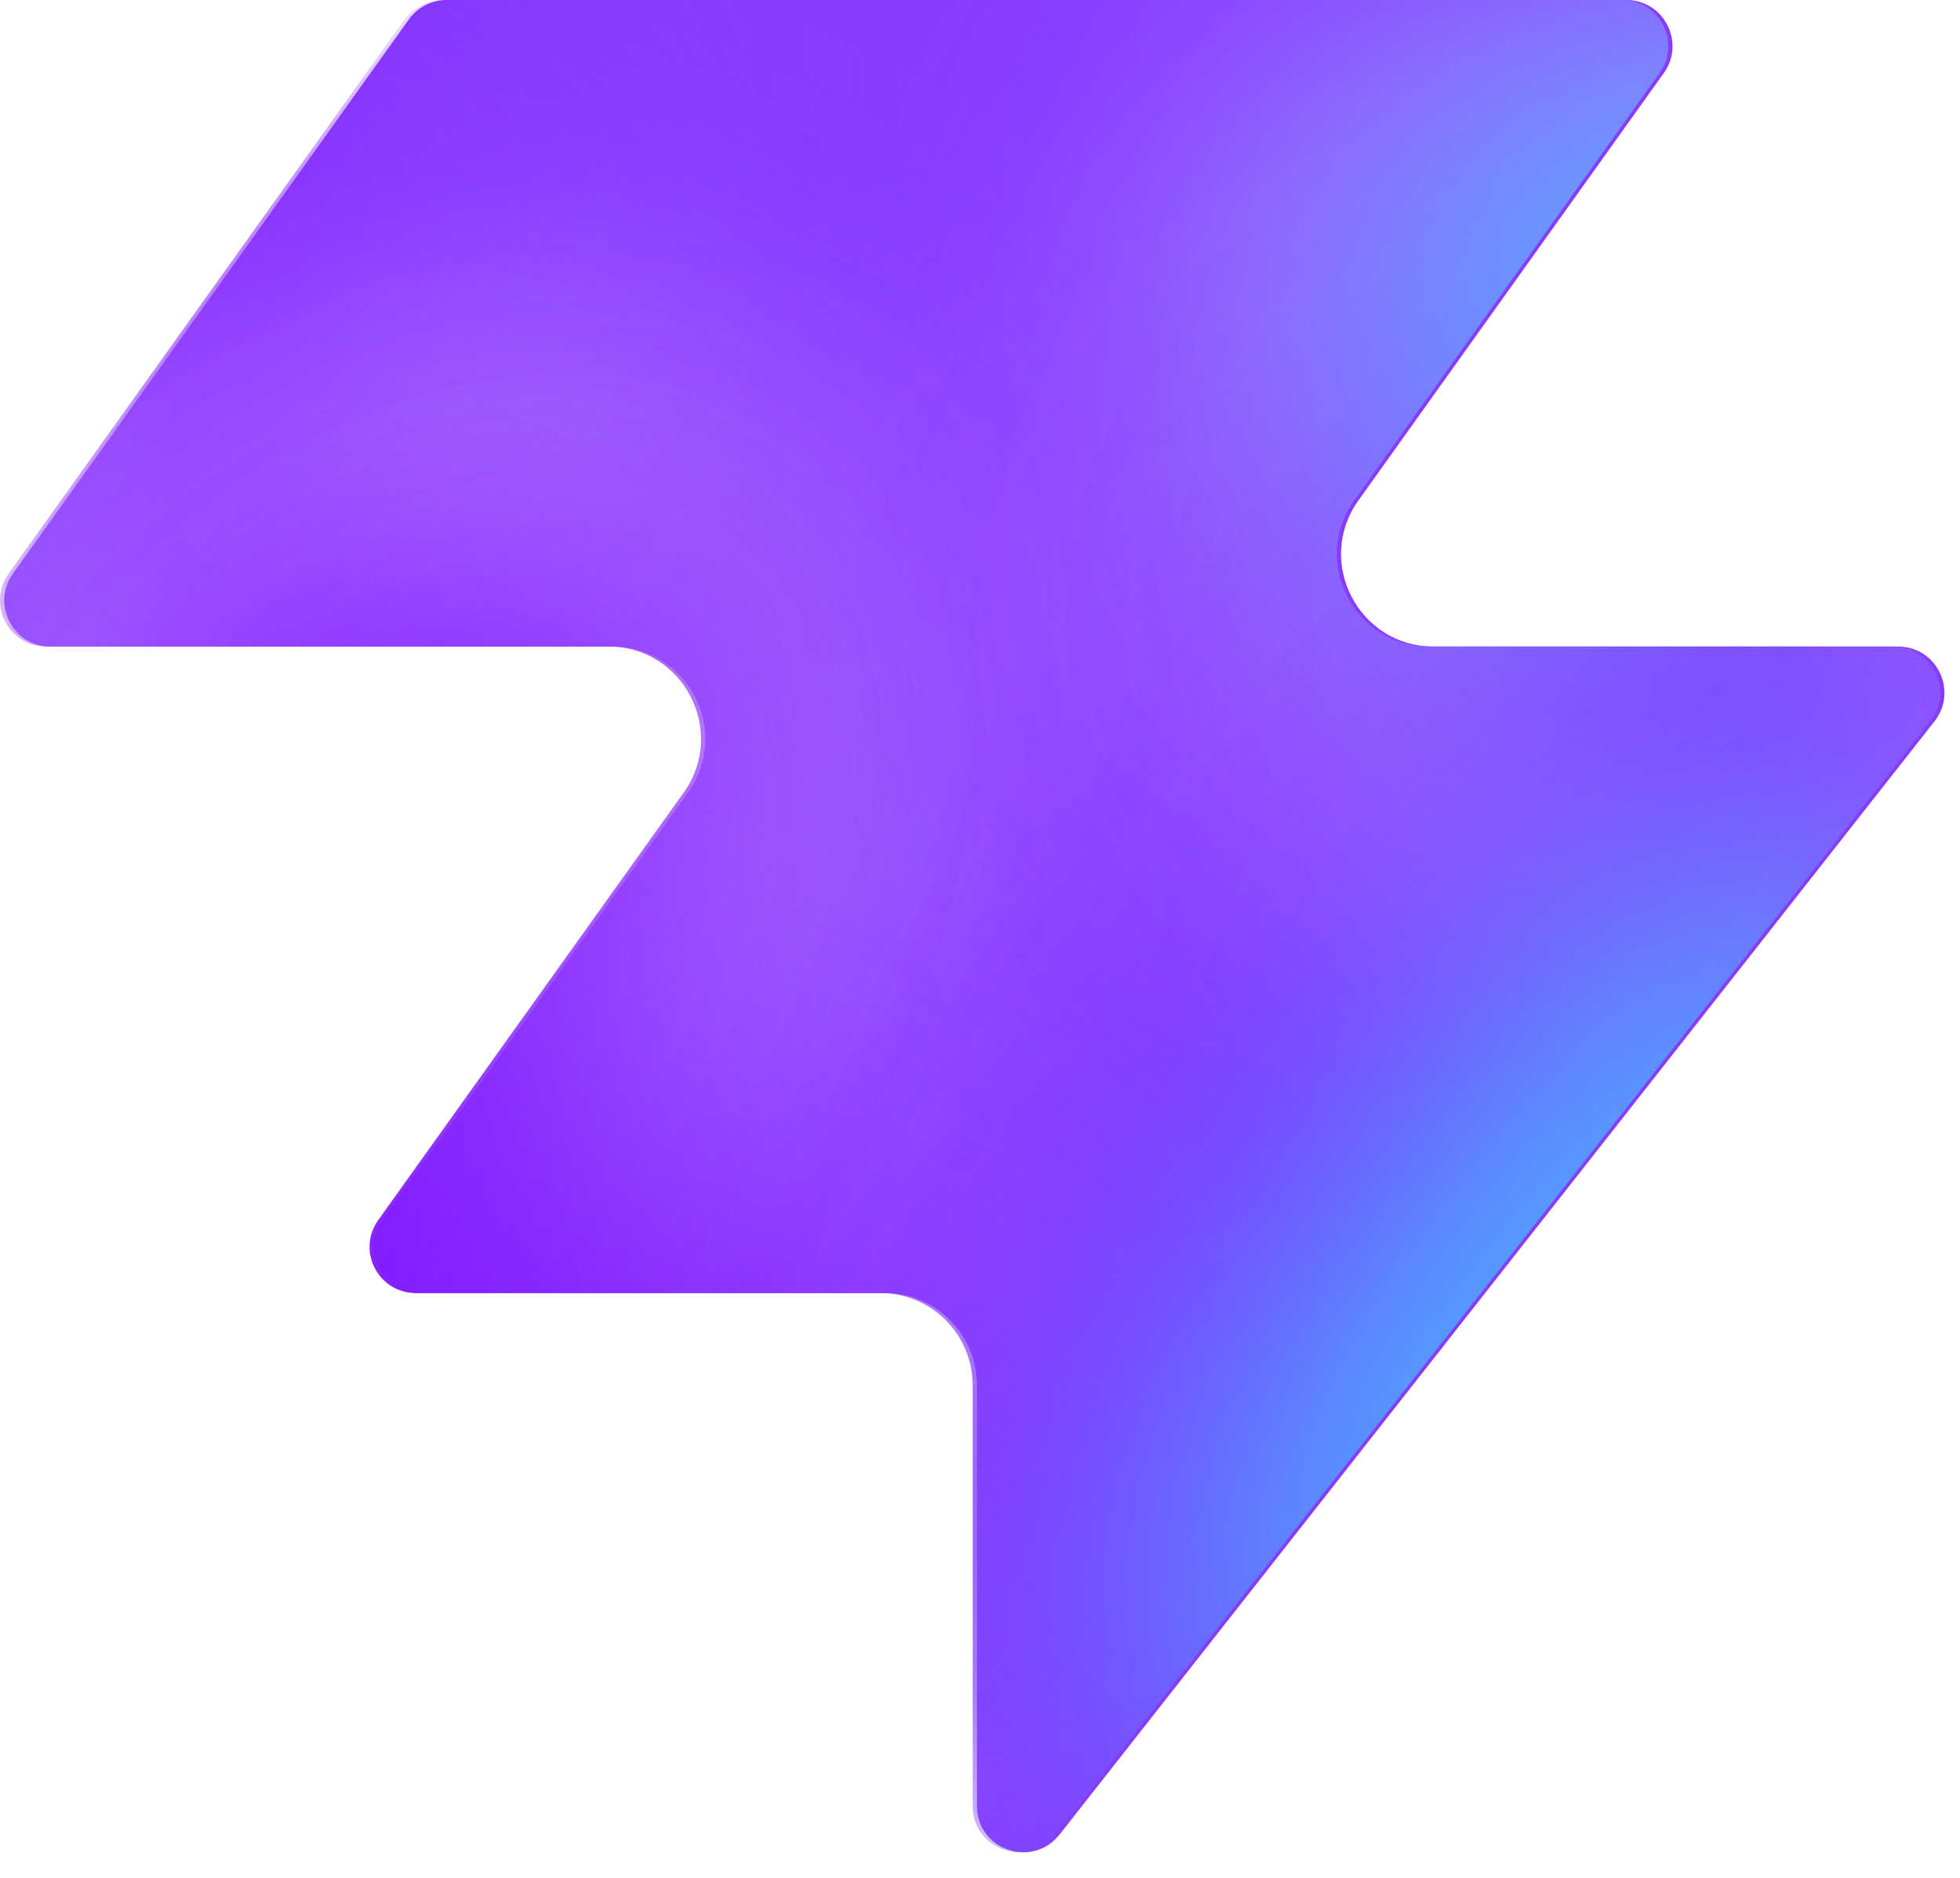
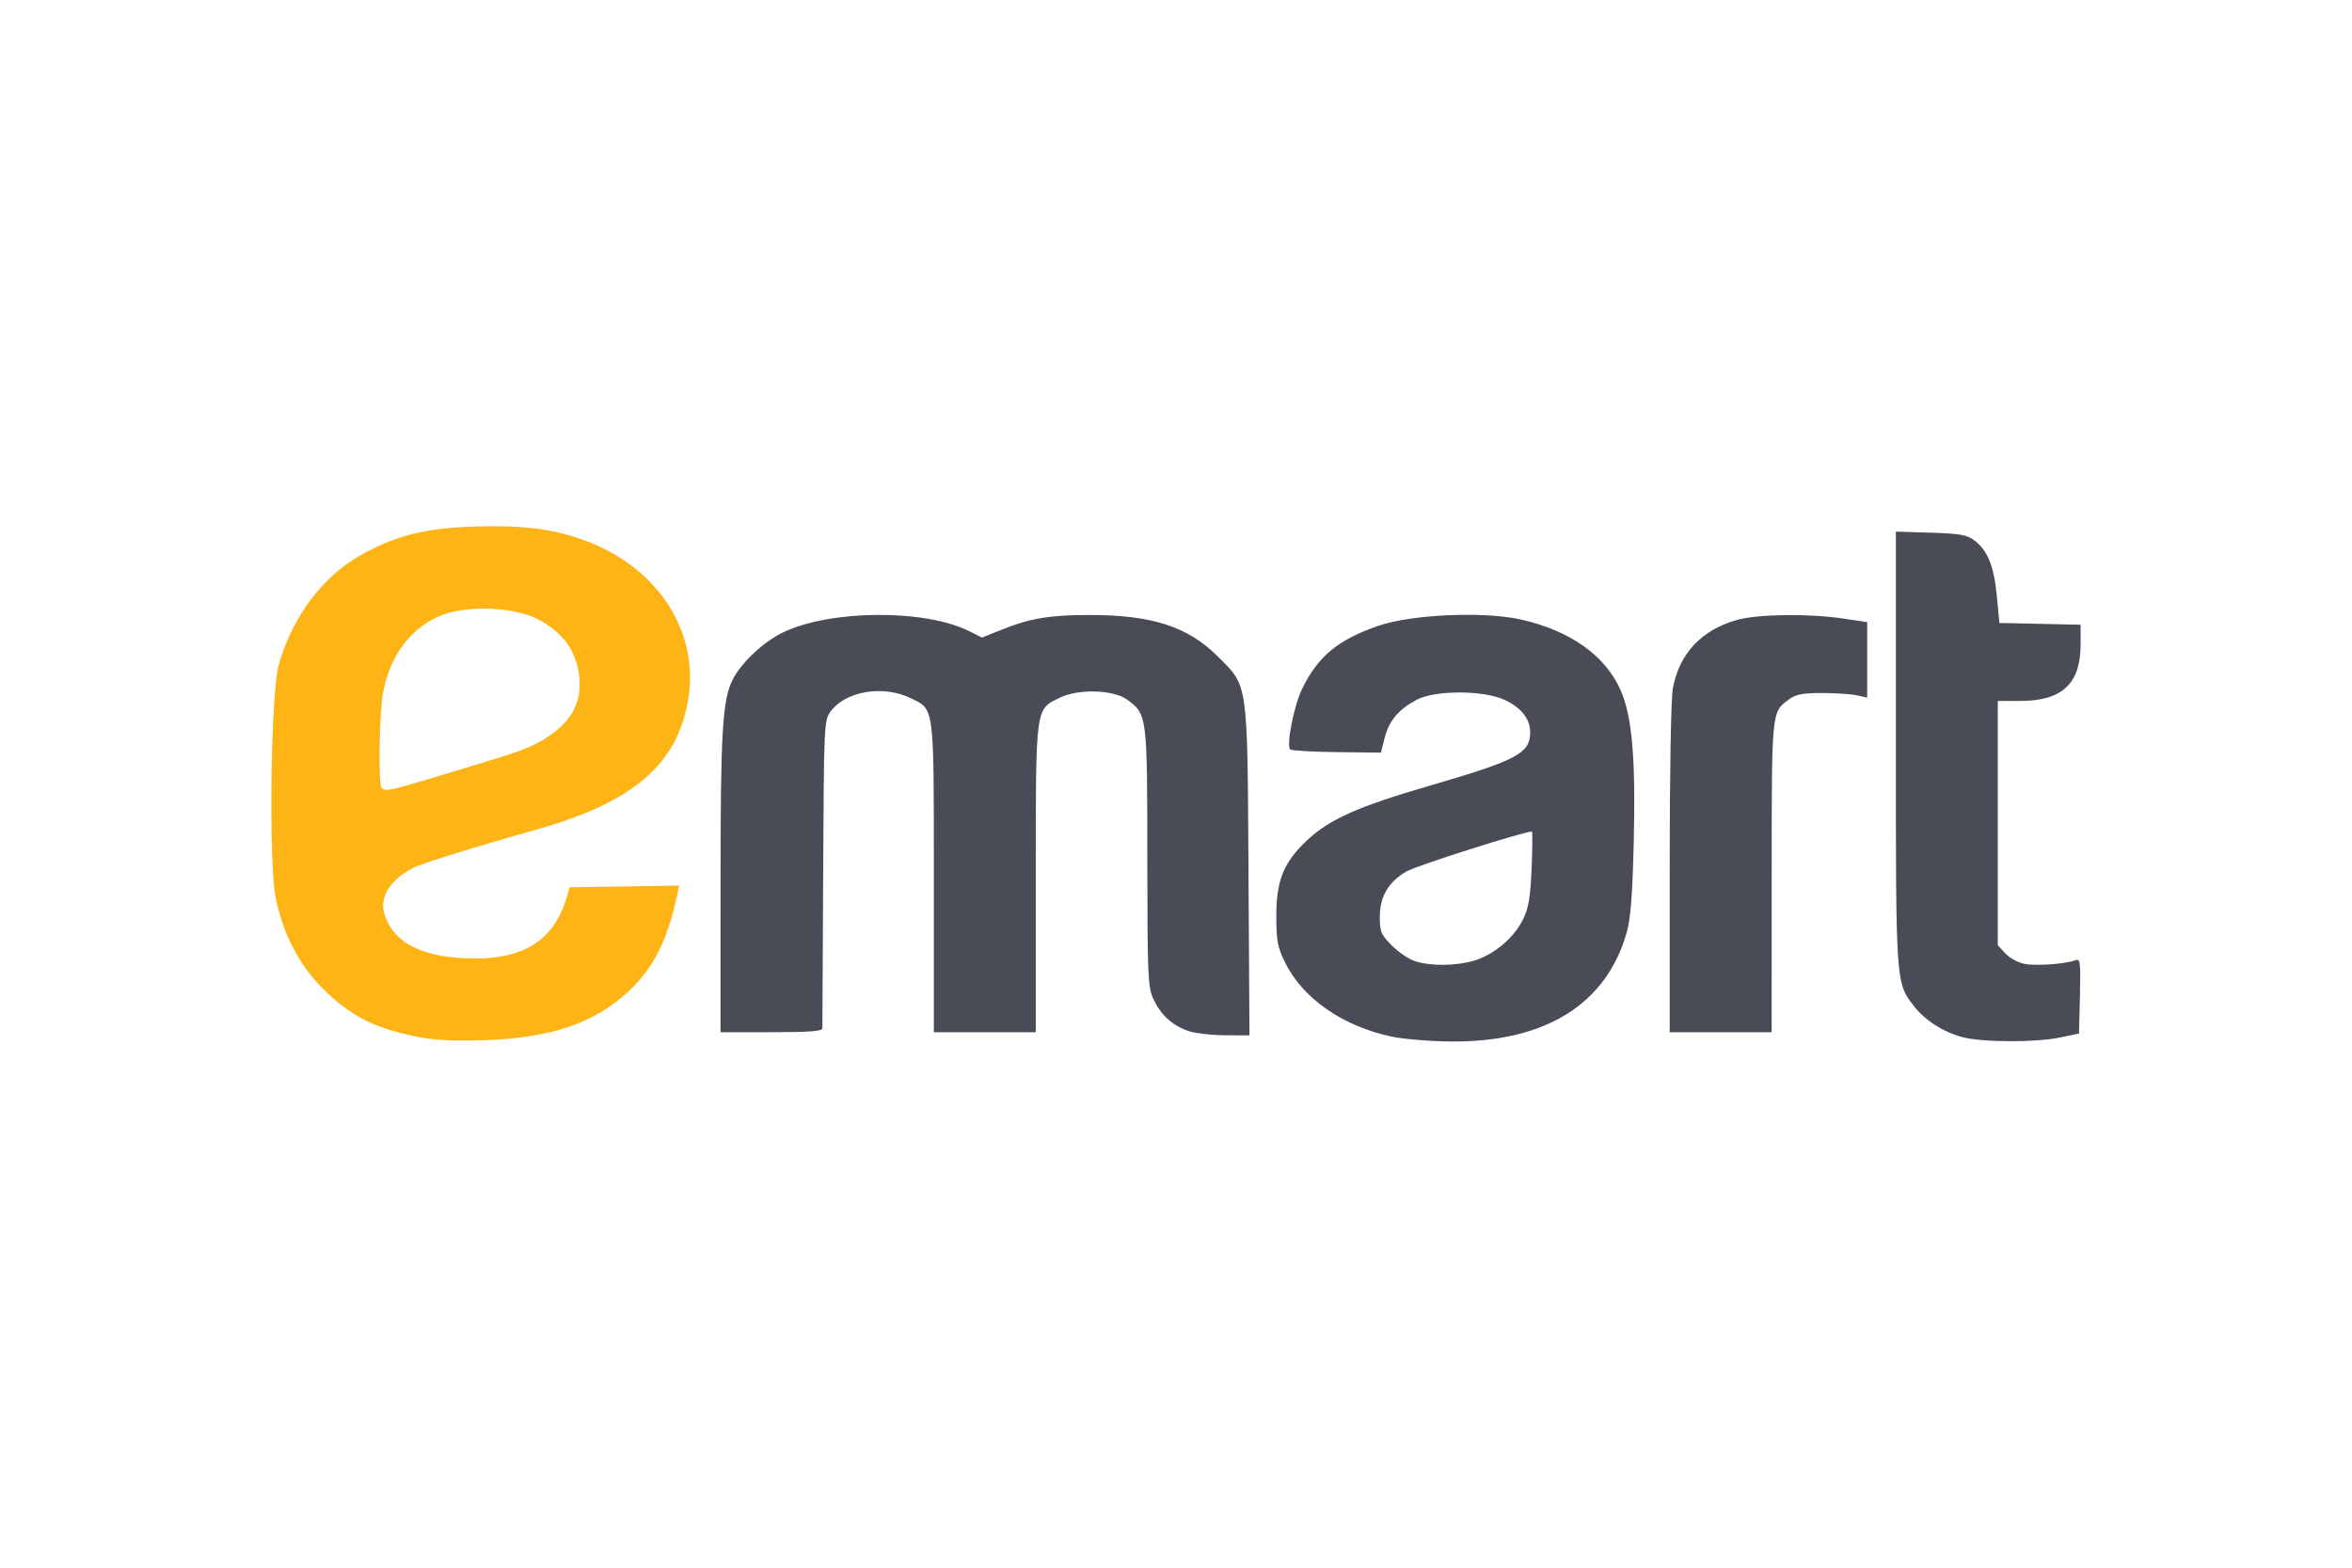
- <svg xmlns="http://www.w3.org/2000/svg" width="48" height="46" fill="none" viewBox="0 0 48 46">
-   <path fill="#863bff" d="M25.946 44.938c-.664.845-2.021.375-2.021-.698V33.937a2.26 2.26 0 0 0-2.262-2.262H10.287c-.92 0-1.456-1.04-.92-1.788l7.48-10.471c1.07-1.497 0-3.578-1.842-3.578H1.237c-.92 0-1.456-1.04-.92-1.788L10.013.474c.214-.297.556-.474.92-.474h28.894c.92 0 1.456 1.04.92 1.788l-7.48 10.471c-1.07 1.498 0 3.579 1.842 3.579h11.377c.943 0 1.473 1.088.89 1.83L25.947 44.94z" style="fill:#863bff;fill:color(display-p3 .525 .23 1);fill-opacity:1" />
-   <mask id="a" width="48" height="46" x="0" y="0" maskUnits="userSpaceOnUse" style="mask-type:alpha">
-     <path fill="#000" d="M25.842 44.938c-.664.844-2.021.375-2.021-.698V33.937a2.26 2.26 0 0 0-2.262-2.262H10.183c-.92 0-1.456-1.04-.92-1.788l7.48-10.471c1.07-1.498 0-3.579-1.842-3.579H1.133c-.92 0-1.456-1.04-.92-1.787L9.91.473c.214-.297.556-.474.92-.474h28.894c.92 0 1.456 1.04.92 1.788l-7.48 10.471c-1.07 1.498 0 3.578 1.842 3.578h11.377c.943 0 1.473 1.088.89 1.832L25.843 44.94z" style="fill:#000;fill-opacity:1" />
-   </mask>
-   <g mask="url(#a)">
-     <g filter="url(#b)">
-       <ellipse cx="5.508" cy="14.704" fill="#ede6ff" rx="5.508" ry="14.704" style="fill:#ede6ff;fill:color(display-p3 .927 .903 1);fill-opacity:1" transform="matrix(.00324 1 1 -.00324 -4.47 31.516)" />
-     </g>
-     <g filter="url(#c)">
-       <ellipse cx="10.399" cy="29.851" fill="#ede6ff" rx="10.399" ry="29.851" style="fill:#ede6ff;fill:color(display-p3 .927 .903 1);fill-opacity:1" transform="matrix(.00324 1 1 -.00324 -39.328 7.883)" />
-     </g>
-     <g filter="url(#d)">
-       <ellipse cx="5.508" cy="30.487" fill="#7e14ff" rx="5.508" ry="30.487" style="fill:#7e14ff;fill:color(display-p3 .492 .077 1);fill-opacity:1" transform="rotate(89.814 -25.913 -14.639)scale(1 -1)" />
-     </g>
-     <g filter="url(#e)">
-       <ellipse cx="5.508" cy="30.599" fill="#7e14ff" rx="5.508" ry="30.599" style="fill:#7e14ff;fill:color(display-p3 .492 .077 1);fill-opacity:1" transform="rotate(89.814 -32.644 -3.334)scale(1 -1)" />
-     </g>
-     <g filter="url(#f)">
-       <ellipse cx="5.508" cy="30.599" fill="#7e14ff" rx="5.508" ry="30.599" style="fill:#7e14ff;fill:color(display-p3 .492 .077 1);fill-opacity:1" transform="matrix(.00324 1 1 -.00324 -34.34 30.47)" />
-     </g>
-     <g filter="url(#g)">
-       <ellipse cx="14.072" cy="22.078" fill="#ede6ff" rx="14.072" ry="22.078" style="fill:#ede6ff;fill:color(display-p3 .927 .903 1);fill-opacity:1" transform="rotate(93.35 24.506 48.493)scale(-1 1)" />
-     </g>
-     <g filter="url(#h)">
-       <ellipse cx="3.47" cy="21.501" fill="#7e14ff" rx="3.47" ry="21.501" style="fill:#7e14ff;fill:color(display-p3 .492 .077 1);fill-opacity:1" transform="rotate(89.009 28.708 47.59)scale(-1 1)" />
-     </g>
-     <g filter="url(#i)">
-       <ellipse cx="3.47" cy="21.501" fill="#7e14ff" rx="3.47" ry="21.501" style="fill:#7e14ff;fill:color(display-p3 .492 .077 1);fill-opacity:1" transform="rotate(89.009 28.708 47.59)scale(-1 1)" />
-     </g>
-     <g filter="url(#j)">
-       <ellipse cx=".387" cy="8.972" fill="#7e14ff" rx="4.407" ry="29.108" style="fill:#7e14ff;fill:color(display-p3 .492 .077 1);fill-opacity:1" transform="rotate(39.51 .387 8.972)" />
-     </g>
-     <g filter="url(#k)">
-       <ellipse cx="47.523" cy="-6.092" fill="#7e14ff" rx="4.407" ry="29.108" style="fill:#7e14ff;fill:color(display-p3 .492 .077 1);fill-opacity:1" transform="rotate(37.892 47.523 -6.092)" />
-     </g>
-     <g filter="url(#l)">
-       <ellipse cx="41.412" cy="6.333" fill="#47bfff" rx="5.971" ry="9.665" style="fill:#47bfff;fill:color(display-p3 .28 .748 1);fill-opacity:1" transform="rotate(37.892 41.412 6.333)" />
-     </g>
-     <g filter="url(#m)">
-       <ellipse cx="-1.879" cy="38.332" fill="#7e14ff" rx="4.407" ry="29.108" style="fill:#7e14ff;fill:color(display-p3 .492 .077 1);fill-opacity:1" transform="rotate(37.892 -1.88 38.332)" />
-     </g>
-     <g filter="url(#n)">
-       <ellipse cx="-1.879" cy="38.332" fill="#7e14ff" rx="4.407" ry="29.108" style="fill:#7e14ff;fill:color(display-p3 .492 .077 1);fill-opacity:1" transform="rotate(37.892 -1.88 38.332)" />
-     </g>
-     <g filter="url(#o)">
-       <ellipse cx="35.651" cy="29.907" fill="#7e14ff" rx="4.407" ry="29.108" style="fill:#7e14ff;fill:color(display-p3 .492 .077 1);fill-opacity:1" transform="rotate(37.892 35.651 29.907)" />
-     </g>
-     <g filter="url(#p)">
-       <ellipse cx="38.418" cy="32.4" fill="#47bfff" rx="5.971" ry="15.297" style="fill:#47bfff;fill:color(display-p3 .28 .748 1);fill-opacity:1" transform="rotate(37.892 38.418 32.4)" />
-     </g>
-   </g>
-   <defs>
-     <filter id="b" width="60.045" height="41.654" x="-19.77" y="16.149" color-interpolation-filters="sRGB" filterUnits="userSpaceOnUse">
-       <feFlood flood-opacity="0" result="BackgroundImageFix" />
-       <feBlend in="SourceGraphic" in2="BackgroundImageFix" result="shape" />
-       <feGaussianBlur result="effect1_foregroundBlur_2002_17158" stdDeviation="7.659" />
-     </filter>
-     <filter id="c" width="90.34" height="51.437" x="-54.613" y="-7.533" color-interpolation-filters="sRGB" filterUnits="userSpaceOnUse">
-       <feFlood flood-opacity="0" result="BackgroundImageFix" />
-       <feBlend in="SourceGraphic" in2="BackgroundImageFix" result="shape" />
-       <feGaussianBlur result="effect1_foregroundBlur_2002_17158" stdDeviation="7.659" />
-     </filter>
-     <filter id="d" width="79.355" height="29.4" x="-49.64" y="2.03" color-interpolation-filters="sRGB" filterUnits="userSpaceOnUse">
-       <feFlood flood-opacity="0" result="BackgroundImageFix" />
-       <feBlend in="SourceGraphic" in2="BackgroundImageFix" result="shape" />
-       <feGaussianBlur result="effect1_foregroundBlur_2002_17158" stdDeviation="4.596" />
-     </filter>
-     <filter id="e" width="79.579" height="29.4" x="-45.045" y="20.029" color-interpolation-filters="sRGB" filterUnits="userSpaceOnUse">
-       <feFlood flood-opacity="0" result="BackgroundImageFix" />
-       <feBlend in="SourceGraphic" in2="BackgroundImageFix" result="shape" />
-       <feGaussianBlur result="effect1_foregroundBlur_2002_17158" stdDeviation="4.596" />
-     </filter>
-     <filter id="f" width="79.579" height="29.4" x="-43.513" y="21.178" color-interpolation-filters="sRGB" filterUnits="userSpaceOnUse">
-       <feFlood flood-opacity="0" result="BackgroundImageFix" />
-       <feBlend in="SourceGraphic" in2="BackgroundImageFix" result="shape" />
-       <feGaussianBlur result="effect1_foregroundBlur_2002_17158" stdDeviation="4.596" />
-     </filter>
-     <filter id="g" width="74.749" height="58.852" x="15.756" y="-17.901" color-interpolation-filters="sRGB" filterUnits="userSpaceOnUse">
-       <feFlood flood-opacity="0" result="BackgroundImageFix" />
-       <feBlend in="SourceGraphic" in2="BackgroundImageFix" result="shape" />
-       <feGaussianBlur result="effect1_foregroundBlur_2002_17158" stdDeviation="7.659" />
-     </filter>
-     <filter id="h" width="61.377" height="25.362" x="23.548" y="2.284" color-interpolation-filters="sRGB" filterUnits="userSpaceOnUse">
-       <feFlood flood-opacity="0" result="BackgroundImageFix" />
-       <feBlend in="SourceGraphic" in2="BackgroundImageFix" result="shape" />
-       <feGaussianBlur result="effect1_foregroundBlur_2002_17158" stdDeviation="4.596" />
-     </filter>
-     <filter id="i" width="61.377" height="25.362" x="23.548" y="2.284" color-interpolation-filters="sRGB" filterUnits="userSpaceOnUse">
-       <feFlood flood-opacity="0" result="BackgroundImageFix" />
-       <feBlend in="SourceGraphic" in2="BackgroundImageFix" result="shape" />
-       <feGaussianBlur result="effect1_foregroundBlur_2002_17158" stdDeviation="4.596" />
-     </filter>
-     <filter id="j" width="56.045" height="63.649" x="-27.636" y="-22.853" color-interpolation-filters="sRGB" filterUnits="userSpaceOnUse">
-       <feFlood flood-opacity="0" result="BackgroundImageFix" />
-       <feBlend in="SourceGraphic" in2="BackgroundImageFix" result="shape" />
-       <feGaussianBlur result="effect1_foregroundBlur_2002_17158" stdDeviation="4.596" />
-     </filter>
-     <filter id="k" width="54.814" height="64.646" x="20.116" y="-38.415" color-interpolation-filters="sRGB" filterUnits="userSpaceOnUse">
-       <feFlood flood-opacity="0" result="BackgroundImageFix" />
-       <feBlend in="SourceGraphic" in2="BackgroundImageFix" result="shape" />
-       <feGaussianBlur result="effect1_foregroundBlur_2002_17158" stdDeviation="4.596" />
-     </filter>
-     <filter id="l" width="33.541" height="35.313" x="24.641" y="-11.323" color-interpolation-filters="sRGB" filterUnits="userSpaceOnUse">
-       <feFlood flood-opacity="0" result="BackgroundImageFix" />
-       <feBlend in="SourceGraphic" in2="BackgroundImageFix" result="shape" />
-       <feGaussianBlur result="effect1_foregroundBlur_2002_17158" stdDeviation="4.596" />
-     </filter>
-     <filter id="m" width="54.814" height="64.646" x="-29.286" y="6.009" color-interpolation-filters="sRGB" filterUnits="userSpaceOnUse">
-       <feFlood flood-opacity="0" result="BackgroundImageFix" />
-       <feBlend in="SourceGraphic" in2="BackgroundImageFix" result="shape" />
-       <feGaussianBlur result="effect1_foregroundBlur_2002_17158" stdDeviation="4.596" />
-     </filter>
-     <filter id="n" width="54.814" height="64.646" x="-29.286" y="6.009" color-interpolation-filters="sRGB" filterUnits="userSpaceOnUse">
-       <feFlood flood-opacity="0" result="BackgroundImageFix" />
-       <feBlend in="SourceGraphic" in2="BackgroundImageFix" result="shape" />
-       <feGaussianBlur result="effect1_foregroundBlur_2002_17158" stdDeviation="4.596" />
-     </filter>
-     <filter id="o" width="54.814" height="64.646" x="8.244" y="-2.416" color-interpolation-filters="sRGB" filterUnits="userSpaceOnUse">
-       <feFlood flood-opacity="0" result="BackgroundImageFix" />
-       <feBlend in="SourceGraphic" in2="BackgroundImageFix" result="shape" />
-       <feGaussianBlur result="effect1_foregroundBlur_2002_17158" stdDeviation="4.596" />
-     </filter>
-     <filter id="p" width="39.409" height="43.623" x="18.713" y="10.588" color-interpolation-filters="sRGB" filterUnits="userSpaceOnUse">
-       <feFlood flood-opacity="0" result="BackgroundImageFix" />
-       <feBlend in="SourceGraphic" in2="BackgroundImageFix" result="shape" />
-       <feGaussianBlur result="effect1_foregroundBlur_2002_17158" stdDeviation="4.596" />
-     </filter>
-   </defs>
+ <svg xmlns="http://www.w3.org/2000/svg" height="800" width="1200" viewBox="-41.843 -19.868 362.643 119.207">
+   <path d="M172.664 78.702c-7.52-1.612-13.664-5.898-16.367-11.416-1.168-2.384-1.35-3.353-1.352-7.177-.002-5.49 1.133-8.277 4.76-11.682 3.449-3.238 7.878-5.207 18.986-8.437 13.214-3.843 15.311-4.939 15.4-8.046.061-2.142-1.315-3.937-3.953-5.156-3.297-1.523-10.755-1.524-13.588-.001-2.781 1.495-4.23 3.228-4.898 5.856l-.578 2.277-6.84-.077c-3.762-.043-6.982-.232-7.157-.421-.613-.664.59-6.756 1.84-9.32 2.463-5.05 5.571-7.618 11.805-9.75 5.121-1.752 16.17-2.241 21.889-.968 7.592 1.689 13.044 5.541 15.407 10.884 1.778 4.022 2.339 10.389 2.044 23.236-.187 8.145-.471 11.895-1.062 14.035-3.074 11.114-12.508 17.03-27.003 16.932-3.266-.022-7.466-.367-9.333-.768zm12.782-11.706c3.076-.913 6.173-3.535 7.559-6.399.846-1.747 1.119-3.395 1.305-7.857.129-3.106.146-5.647.037-5.647-1.281 0-17.826 5.268-19.351 6.161-2.787 1.633-4.095 3.879-4.095 7.036 0 2.263.19 2.711 1.865 4.386 1.026 1.026 2.628 2.108 3.561 2.406 2.46.784 6.312.749 9.118-.085zm75.18 11.775c-2.961-.814-5.756-2.639-7.456-4.868-2.701-3.542-2.7-3.519-2.7-39.701V.838l5.368.166c4.488.139 5.59.332 6.72 1.176 2.053 1.535 3.042 3.969 3.478 8.567l.396 4.175 6.262.138 6.262.138-.001 3.055c-.001 6.007-2.833 8.681-9.208 8.695l-3.561.008v37.676l1.175 1.267c.646.697 1.991 1.421 2.989 1.608 1.803.338 6.322.004 7.844-.58.709-.272.78.321.656 5.506l-.139 5.811-2.947.612c-3.82.793-12.115.747-15.139-.084zm-119.363-.96c-2.432-.867-4.152-2.471-5.287-4.932-.834-1.806-.908-3.569-.918-21.857-.013-21.887-.029-22.013-3.095-24.262-2.1-1.54-7.497-1.711-10.354-.328-3.851 1.864-3.751 1.119-3.751 27.98v23.624h-15.717V54.191c0-26.794.117-25.886-3.58-27.676-4.255-2.06-10.027-1.091-12.348 2.073-.991 1.351-1.02 1.988-1.135 24.803-.065 12.879-.12 23.693-.123 24.031-.004.465-1.905.614-7.854.614h-7.849l.001-22.901c.001-23.561.291-28.379 1.896-31.517 1.349-2.638 4.797-5.846 7.821-7.276 7.396-3.499 21.912-3.553 28.722-.107l1.868.945 3.153-1.261c4.326-1.73 7.325-2.223 13.53-2.223 9.523 0 15.05 1.79 19.648 6.363 4.739 4.713 4.585 3.647 4.763 33.052l.154 25.418-3.827-.021c-2.105-.012-4.677-.325-5.716-.695zm74.334-25.002c0-15.035.202-26.297.499-27.873 1-5.297 4.427-8.941 9.847-10.47 3.242-.915 11.029-1.019 16.402-.22l3.704.551v11.644l-1.596-.356c-.878-.196-3.293-.356-5.368-.356-3.061 0-4.032.194-5.157 1.03-2.633 1.957-2.598 1.593-2.606 27.335l-.007 23.944H215.597V52.809z" fill="#494b57" />
+   <path d="M22.817 78.809c-6.849-1.357-10.463-3.161-14.741-7.355-3.72-3.648-6.212-8.383-7.4-14.063-1.114-5.324-.776-31.763.46-36.047 2.136-7.404 6.713-13.527 12.595-16.854C18.985 1.518 23.586.334 30.922.064c7.276-.267 12.076.281 16.814 1.921C59.183 5.947 65.879 15.781 64.32 26.341c-1.51 10.227-8.395 16.229-23.458 20.449-8.87 2.485-17.71 5.227-18.988 5.89-3.42 1.775-5.156 4.39-4.522 6.815 1.15 4.404 5.224 6.765 12.3 7.127 8.916.456 13.854-2.482 15.9-9.46l.432-1.473 8.444-.135 8.444-.134-.286 1.362c-1.471 7.018-3.691 11.421-7.562 14.999-5.32 4.917-12.038 7.168-22.383 7.503-4.26.138-7.53-.02-9.823-.475zm1.534-39.849C36.891 35.203 38.6 34.645 40.499 33.693c5.216-2.615 7.443-5.939 6.981-10.419-.415-4.023-2.527-6.941-6.489-8.967-3.577-1.829-10.616-2.138-14.578-.639-4.757 1.799-8.118 6.201-9.199 12.048-.582 3.15-.738 14.136-.208 14.666.541.541 1.266.401 7.346-1.421z" fill="#feb415" />
</svg>
